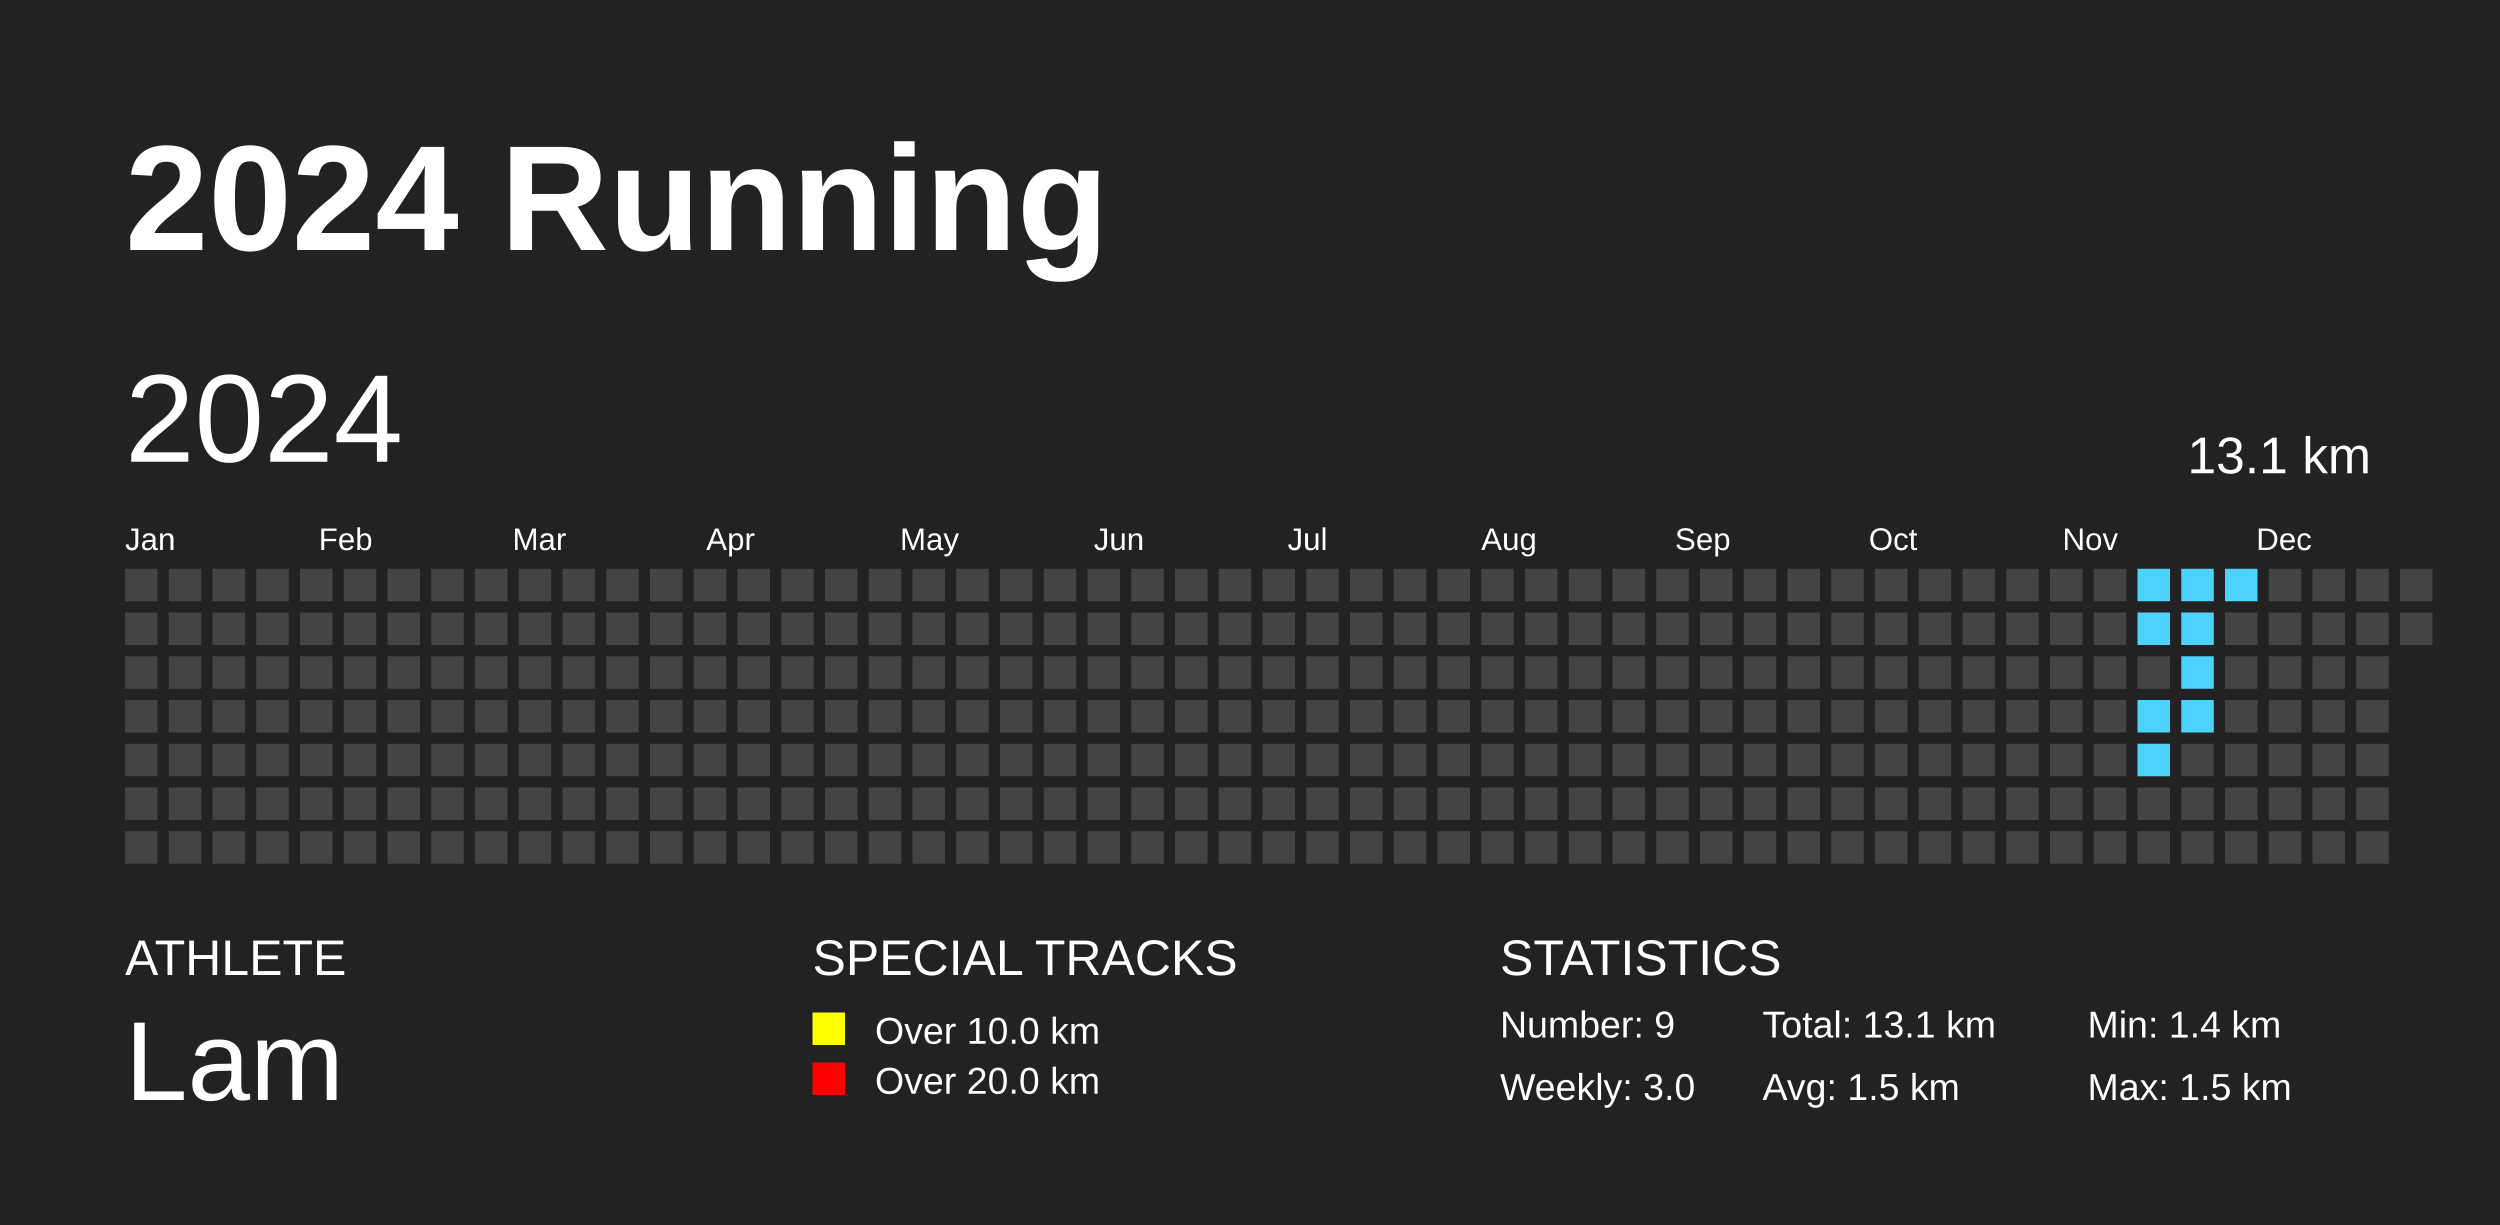
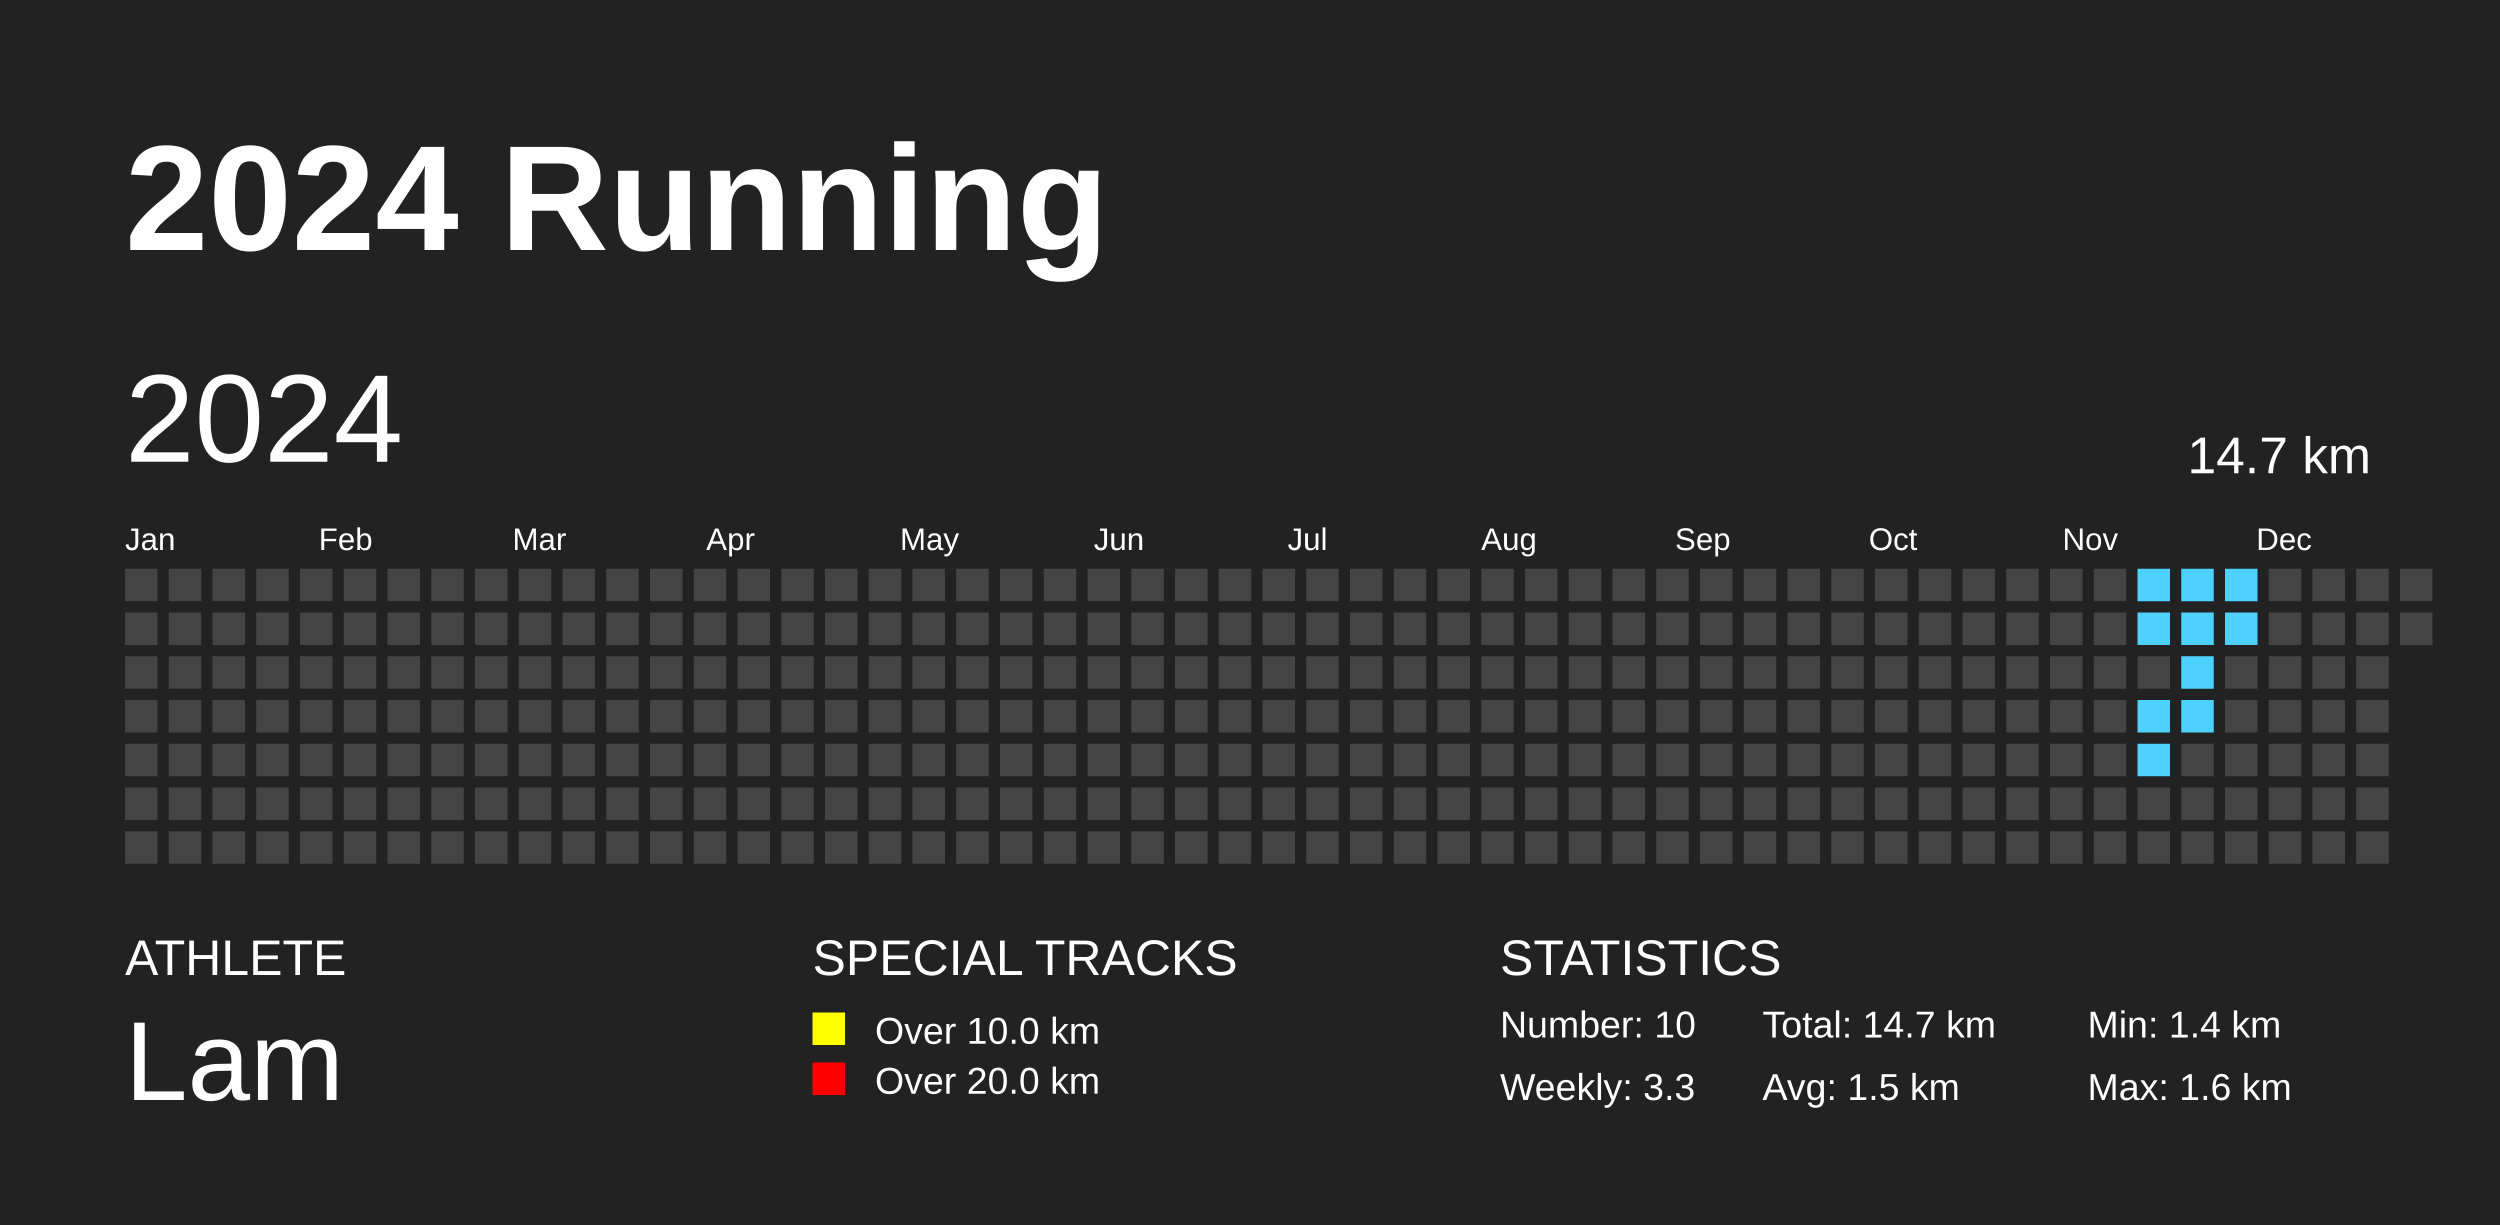
<svg xmlns="http://www.w3.org/2000/svg" baseProfile="full" height="98mm" version="1.1" viewBox="0,0,200,98" width="200mm">
  <defs />
  <rect fill="#222222" height="98" width="200" x="0" y="0" />
  <text fill="#FFFFFF" style="font-size:12px; font-family:Arial; font-weight:bold;" x="10" y="20">2024 Running</text>
  <text fill="#FFFFFF" style="font-size:4px; font-family:Arial" x="10" y="78">ATHLETE</text>
  <text fill="#FFFFFF" style="font-size:9px; font-family:Arial" x="10" y="88">Lam</text>
  <text fill="#FFFFFF" style="font-size:4px; font-family:Arial" x="65" y="78">SPECIAL TRACKS</text>
  <rect fill="yellow" height="2.6" width="2.6" x="65" y="81" />
  <text fill="#FFFFFF" style="font-size:3px; font-family:Arial" x="70" y="83.5">Over 10.0 km</text>
  <rect fill="red" height="2.6" width="2.6" x="65" y="85" />
  <text fill="#FFFFFF" style="font-size:3px; font-family:Arial" x="70" y="87.5">Over 20.0 km</text>
  <text fill="#FFFFFF" style="font-size:4px; font-family:Arial" x="120" y="78">STATISTICS</text>
-   <text fill="#FFFFFF" style="font-size:3px; font-family:Arial" x="120" y="83">Number: 9</text>
-   <text fill="#FFFFFF" style="font-size:3px; font-family:Arial" x="120" y="88">Weekly: 3.0</text>
-   <text fill="#FFFFFF" style="font-size:3px; font-family:Arial" x="141" y="83">Total: 13.1 km</text>
+   <text fill="#FFFFFF" style="font-size:3px; font-family:Arial" x="120" y="83">Number: 10</text>
+   <text fill="#FFFFFF" style="font-size:3px; font-family:Arial" x="120" y="88">Weekly: 3.3</text>
+   <text fill="#FFFFFF" style="font-size:3px; font-family:Arial" x="141" y="83">Total: 14.7 km</text>
  <text fill="#FFFFFF" style="font-size:3px; font-family:Arial" x="141" y="88">Avg: 1.5 km</text>
  <text fill="#FFFFFF" style="font-size:3px; font-family:Arial" x="167" y="83">Min: 1.4 km</text>
-   <text fill="#FFFFFF" style="font-size:3px; font-family:Arial" x="167" y="88">Max: 1.5 km</text>
+   <text fill="#FFFFFF" style="font-size:3px; font-family:Arial" x="167" y="88">Max: 1.6 km</text>
  <text dominant-baseline="hanging" fill="#FFFFFF" style="font-size:10.0px; font-family:Arial;" x="10" y="30">2024</text>
-   <text dominant-baseline="hanging" fill="#FFFFFF" style="font-size:4.125px; font-family:Arial;" x="175" y="35">13.1 km</text>
+   <text dominant-baseline="hanging" fill="#FFFFFF" style="font-size:4.125px; font-family:Arial;" x="175" y="35">14.7 km</text>
  <text fill="#FFFFFF" style="font-size:2.5px; font-family:Arial" x="10.0" y="44">Jan</text>
  <text fill="#FFFFFF" style="font-size:2.5px; font-family:Arial" x="25.5" y="44">Feb</text>
  <text fill="#FFFFFF" style="font-size:2.5px; font-family:Arial" x="41.0" y="44">Mar</text>
  <text fill="#FFFFFF" style="font-size:2.5px; font-family:Arial" x="56.5" y="44">Apr</text>
  <text fill="#FFFFFF" style="font-size:2.5px; font-family:Arial" x="72.0" y="44">May</text>
  <text fill="#FFFFFF" style="font-size:2.5px; font-family:Arial" x="87.5" y="44">Jun</text>
  <text fill="#FFFFFF" style="font-size:2.5px; font-family:Arial" x="103.0" y="44">Jul</text>
  <text fill="#FFFFFF" style="font-size:2.5px; font-family:Arial" x="118.5" y="44">Aug</text>
  <text fill="#FFFFFF" style="font-size:2.5px; font-family:Arial" x="134.0" y="44">Sep</text>
  <text fill="#FFFFFF" style="font-size:2.5px; font-family:Arial" x="149.5" y="44">Oct</text>
  <text fill="#FFFFFF" style="font-size:2.5px; font-family:Arial" x="165.0" y="44">Nov</text>
  <text fill="#FFFFFF" style="font-size:2.5px; font-family:Arial" x="180.5" y="44">Dec</text>
  <rect fill="#444444" height="2.6" width="2.6" x="10.0" y="45.5" />
  <rect fill="#444444" height="2.6" width="2.6" x="10.0" y="49.0" />
  <rect fill="#444444" height="2.6" width="2.6" x="10.0" y="52.5" />
  <rect fill="#444444" height="2.6" width="2.6" x="10.0" y="56.0" />
  <rect fill="#444444" height="2.6" width="2.6" x="10.0" y="59.5" />
  <rect fill="#444444" height="2.6" width="2.6" x="10.0" y="63.0" />
  <rect fill="#444444" height="2.6" width="2.6" x="10.0" y="66.5" />
  <rect fill="#444444" height="2.6" width="2.6" x="13.5" y="45.5" />
  <rect fill="#444444" height="2.6" width="2.6" x="13.5" y="49.0" />
  <rect fill="#444444" height="2.6" width="2.6" x="13.5" y="52.5" />
  <rect fill="#444444" height="2.6" width="2.6" x="13.5" y="56.0" />
  <rect fill="#444444" height="2.6" width="2.6" x="13.5" y="59.5" />
  <rect fill="#444444" height="2.6" width="2.6" x="13.5" y="63.0" />
  <rect fill="#444444" height="2.6" width="2.6" x="13.5" y="66.5" />
  <rect fill="#444444" height="2.6" width="2.6" x="17.0" y="45.5" />
  <rect fill="#444444" height="2.6" width="2.6" x="17.0" y="49.0" />
  <rect fill="#444444" height="2.6" width="2.6" x="17.0" y="52.5" />
  <rect fill="#444444" height="2.6" width="2.6" x="17.0" y="56.0" />
  <rect fill="#444444" height="2.6" width="2.6" x="17.0" y="59.5" />
  <rect fill="#444444" height="2.6" width="2.6" x="17.0" y="63.0" />
  <rect fill="#444444" height="2.6" width="2.6" x="17.0" y="66.5" />
  <rect fill="#444444" height="2.6" width="2.6" x="20.5" y="45.5" />
  <rect fill="#444444" height="2.6" width="2.6" x="20.5" y="49.0" />
  <rect fill="#444444" height="2.6" width="2.6" x="20.5" y="52.5" />
  <rect fill="#444444" height="2.6" width="2.6" x="20.5" y="56.0" />
  <rect fill="#444444" height="2.6" width="2.6" x="20.5" y="59.5" />
  <rect fill="#444444" height="2.6" width="2.6" x="20.5" y="63.0" />
  <rect fill="#444444" height="2.6" width="2.6" x="20.5" y="66.5" />
  <rect fill="#444444" height="2.6" width="2.6" x="24.0" y="45.5" />
  <rect fill="#444444" height="2.6" width="2.6" x="24.0" y="49.0" />
  <rect fill="#444444" height="2.6" width="2.6" x="24.0" y="52.5" />
  <rect fill="#444444" height="2.6" width="2.6" x="24.0" y="56.0" />
  <rect fill="#444444" height="2.6" width="2.6" x="24.0" y="59.5" />
  <rect fill="#444444" height="2.6" width="2.6" x="24.0" y="63.0" />
  <rect fill="#444444" height="2.6" width="2.6" x="24.0" y="66.5" />
  <rect fill="#444444" height="2.6" width="2.6" x="27.5" y="45.5" />
  <rect fill="#444444" height="2.6" width="2.6" x="27.5" y="49.0" />
  <rect fill="#444444" height="2.6" width="2.6" x="27.5" y="52.5" />
  <rect fill="#444444" height="2.6" width="2.6" x="27.5" y="56.0" />
  <rect fill="#444444" height="2.6" width="2.6" x="27.5" y="59.5" />
  <rect fill="#444444" height="2.6" width="2.6" x="27.5" y="63.0" />
  <rect fill="#444444" height="2.6" width="2.6" x="27.5" y="66.5" />
  <rect fill="#444444" height="2.6" width="2.6" x="31.0" y="45.5" />
  <rect fill="#444444" height="2.6" width="2.6" x="31.0" y="49.0" />
  <rect fill="#444444" height="2.6" width="2.6" x="31.0" y="52.5" />
  <rect fill="#444444" height="2.6" width="2.6" x="31.0" y="56.0" />
  <rect fill="#444444" height="2.6" width="2.6" x="31.0" y="59.5" />
  <rect fill="#444444" height="2.6" width="2.6" x="31.0" y="63.0" />
  <rect fill="#444444" height="2.6" width="2.6" x="31.0" y="66.5" />
  <rect fill="#444444" height="2.6" width="2.6" x="34.5" y="45.5" />
  <rect fill="#444444" height="2.6" width="2.6" x="34.5" y="49.0" />
  <rect fill="#444444" height="2.6" width="2.6" x="34.5" y="52.5" />
  <rect fill="#444444" height="2.6" width="2.6" x="34.5" y="56.0" />
  <rect fill="#444444" height="2.6" width="2.6" x="34.5" y="59.5" />
  <rect fill="#444444" height="2.6" width="2.6" x="34.5" y="63.0" />
  <rect fill="#444444" height="2.6" width="2.6" x="34.5" y="66.5" />
  <rect fill="#444444" height="2.6" width="2.6" x="38.0" y="45.5" />
  <rect fill="#444444" height="2.6" width="2.6" x="38.0" y="49.0" />
  <rect fill="#444444" height="2.6" width="2.6" x="38.0" y="52.5" />
  <rect fill="#444444" height="2.6" width="2.6" x="38.0" y="56.0" />
  <rect fill="#444444" height="2.6" width="2.6" x="38.0" y="59.5" />
  <rect fill="#444444" height="2.6" width="2.6" x="38.0" y="63.0" />
  <rect fill="#444444" height="2.6" width="2.6" x="38.0" y="66.5" />
  <rect fill="#444444" height="2.6" width="2.6" x="41.5" y="45.5" />
  <rect fill="#444444" height="2.6" width="2.6" x="41.5" y="49.0" />
  <rect fill="#444444" height="2.6" width="2.6" x="41.5" y="52.5" />
  <rect fill="#444444" height="2.6" width="2.6" x="41.5" y="56.0" />
  <rect fill="#444444" height="2.6" width="2.6" x="41.5" y="59.5" />
  <rect fill="#444444" height="2.6" width="2.6" x="41.5" y="63.0" />
  <rect fill="#444444" height="2.6" width="2.6" x="41.5" y="66.5" />
  <rect fill="#444444" height="2.6" width="2.6" x="45.0" y="45.5" />
  <rect fill="#444444" height="2.6" width="2.6" x="45.0" y="49.0" />
  <rect fill="#444444" height="2.6" width="2.6" x="45.0" y="52.5" />
  <rect fill="#444444" height="2.6" width="2.6" x="45.0" y="56.0" />
  <rect fill="#444444" height="2.6" width="2.6" x="45.0" y="59.5" />
  <rect fill="#444444" height="2.6" width="2.6" x="45.0" y="63.0" />
  <rect fill="#444444" height="2.6" width="2.6" x="45.0" y="66.5" />
  <rect fill="#444444" height="2.6" width="2.6" x="48.5" y="45.5" />
  <rect fill="#444444" height="2.6" width="2.6" x="48.5" y="49.0" />
  <rect fill="#444444" height="2.6" width="2.6" x="48.5" y="52.5" />
  <rect fill="#444444" height="2.6" width="2.6" x="48.5" y="56.0" />
  <rect fill="#444444" height="2.6" width="2.6" x="48.5" y="59.5" />
  <rect fill="#444444" height="2.6" width="2.6" x="48.5" y="63.0" />
  <rect fill="#444444" height="2.6" width="2.6" x="48.5" y="66.5" />
  <rect fill="#444444" height="2.6" width="2.6" x="52.0" y="45.5" />
  <rect fill="#444444" height="2.6" width="2.6" x="52.0" y="49.0" />
  <rect fill="#444444" height="2.6" width="2.6" x="52.0" y="52.5" />
  <rect fill="#444444" height="2.6" width="2.6" x="52.0" y="56.0" />
  <rect fill="#444444" height="2.6" width="2.6" x="52.0" y="59.5" />
  <rect fill="#444444" height="2.6" width="2.6" x="52.0" y="63.0" />
  <rect fill="#444444" height="2.6" width="2.6" x="52.0" y="66.5" />
  <rect fill="#444444" height="2.6" width="2.6" x="55.5" y="45.5" />
  <rect fill="#444444" height="2.6" width="2.6" x="55.5" y="49.0" />
  <rect fill="#444444" height="2.6" width="2.6" x="55.5" y="52.5" />
  <rect fill="#444444" height="2.6" width="2.6" x="55.5" y="56.0" />
  <rect fill="#444444" height="2.6" width="2.6" x="55.5" y="59.5" />
  <rect fill="#444444" height="2.6" width="2.6" x="55.5" y="63.0" />
  <rect fill="#444444" height="2.6" width="2.6" x="55.5" y="66.5" />
  <rect fill="#444444" height="2.6" width="2.6" x="59.0" y="45.5" />
  <rect fill="#444444" height="2.6" width="2.6" x="59.0" y="49.0" />
  <rect fill="#444444" height="2.6" width="2.6" x="59.0" y="52.5" />
  <rect fill="#444444" height="2.6" width="2.6" x="59.0" y="56.0" />
  <rect fill="#444444" height="2.6" width="2.6" x="59.0" y="59.5" />
  <rect fill="#444444" height="2.6" width="2.6" x="59.0" y="63.0" />
  <rect fill="#444444" height="2.6" width="2.6" x="59.0" y="66.5" />
  <rect fill="#444444" height="2.6" width="2.6" x="62.5" y="45.5" />
  <rect fill="#444444" height="2.6" width="2.6" x="62.5" y="49.0" />
  <rect fill="#444444" height="2.6" width="2.6" x="62.5" y="52.5" />
  <rect fill="#444444" height="2.6" width="2.6" x="62.5" y="56.0" />
  <rect fill="#444444" height="2.6" width="2.6" x="62.5" y="59.5" />
  <rect fill="#444444" height="2.6" width="2.6" x="62.5" y="63.0" />
  <rect fill="#444444" height="2.6" width="2.6" x="62.5" y="66.5" />
  <rect fill="#444444" height="2.6" width="2.6" x="66.0" y="45.5" />
  <rect fill="#444444" height="2.6" width="2.6" x="66.0" y="49.0" />
  <rect fill="#444444" height="2.6" width="2.6" x="66.0" y="52.5" />
  <rect fill="#444444" height="2.6" width="2.6" x="66.0" y="56.0" />
  <rect fill="#444444" height="2.6" width="2.6" x="66.0" y="59.5" />
  <rect fill="#444444" height="2.6" width="2.6" x="66.0" y="63.0" />
  <rect fill="#444444" height="2.6" width="2.6" x="66.0" y="66.5" />
  <rect fill="#444444" height="2.6" width="2.6" x="69.5" y="45.5" />
  <rect fill="#444444" height="2.6" width="2.6" x="69.5" y="49.0" />
  <rect fill="#444444" height="2.6" width="2.6" x="69.5" y="52.5" />
  <rect fill="#444444" height="2.6" width="2.6" x="69.5" y="56.0" />
  <rect fill="#444444" height="2.6" width="2.6" x="69.5" y="59.5" />
  <rect fill="#444444" height="2.6" width="2.6" x="69.5" y="63.0" />
  <rect fill="#444444" height="2.6" width="2.6" x="69.5" y="66.5" />
  <rect fill="#444444" height="2.6" width="2.6" x="73.0" y="45.5" />
  <rect fill="#444444" height="2.6" width="2.6" x="73.0" y="49.0" />
  <rect fill="#444444" height="2.6" width="2.6" x="73.0" y="52.5" />
  <rect fill="#444444" height="2.6" width="2.6" x="73.0" y="56.0" />
  <rect fill="#444444" height="2.6" width="2.6" x="73.0" y="59.5" />
  <rect fill="#444444" height="2.6" width="2.6" x="73.0" y="63.0" />
  <rect fill="#444444" height="2.6" width="2.6" x="73.0" y="66.5" />
  <rect fill="#444444" height="2.6" width="2.6" x="76.5" y="45.5" />
  <rect fill="#444444" height="2.6" width="2.6" x="76.5" y="49.0" />
  <rect fill="#444444" height="2.6" width="2.6" x="76.5" y="52.5" />
  <rect fill="#444444" height="2.6" width="2.6" x="76.5" y="56.0" />
  <rect fill="#444444" height="2.6" width="2.6" x="76.5" y="59.5" />
  <rect fill="#444444" height="2.6" width="2.6" x="76.5" y="63.0" />
  <rect fill="#444444" height="2.6" width="2.6" x="76.5" y="66.5" />
  <rect fill="#444444" height="2.6" width="2.6" x="80.0" y="45.5" />
  <rect fill="#444444" height="2.6" width="2.6" x="80.0" y="49.0" />
  <rect fill="#444444" height="2.6" width="2.6" x="80.0" y="52.5" />
  <rect fill="#444444" height="2.6" width="2.6" x="80.0" y="56.0" />
  <rect fill="#444444" height="2.6" width="2.6" x="80.0" y="59.5" />
  <rect fill="#444444" height="2.6" width="2.6" x="80.0" y="63.0" />
  <rect fill="#444444" height="2.6" width="2.6" x="80.0" y="66.5" />
  <rect fill="#444444" height="2.6" width="2.6" x="83.5" y="45.5" />
  <rect fill="#444444" height="2.6" width="2.6" x="83.5" y="49.0" />
  <rect fill="#444444" height="2.6" width="2.6" x="83.5" y="52.5" />
  <rect fill="#444444" height="2.6" width="2.6" x="83.5" y="56.0" />
  <rect fill="#444444" height="2.6" width="2.6" x="83.5" y="59.5" />
  <rect fill="#444444" height="2.6" width="2.6" x="83.5" y="63.0" />
  <rect fill="#444444" height="2.6" width="2.6" x="83.5" y="66.5" />
  <rect fill="#444444" height="2.6" width="2.6" x="87.0" y="45.5" />
  <rect fill="#444444" height="2.6" width="2.6" x="87.0" y="49.0" />
  <rect fill="#444444" height="2.6" width="2.6" x="87.0" y="52.5" />
  <rect fill="#444444" height="2.6" width="2.6" x="87.0" y="56.0" />
  <rect fill="#444444" height="2.6" width="2.6" x="87.0" y="59.5" />
  <rect fill="#444444" height="2.6" width="2.6" x="87.0" y="63.0" />
  <rect fill="#444444" height="2.6" width="2.6" x="87.0" y="66.5" />
  <rect fill="#444444" height="2.6" width="2.6" x="90.5" y="45.5" />
  <rect fill="#444444" height="2.6" width="2.6" x="90.5" y="49.0" />
  <rect fill="#444444" height="2.6" width="2.6" x="90.5" y="52.5" />
  <rect fill="#444444" height="2.6" width="2.6" x="90.5" y="56.0" />
  <rect fill="#444444" height="2.6" width="2.6" x="90.5" y="59.5" />
  <rect fill="#444444" height="2.6" width="2.6" x="90.5" y="63.0" />
  <rect fill="#444444" height="2.6" width="2.6" x="90.5" y="66.5" />
  <rect fill="#444444" height="2.6" width="2.6" x="94.0" y="45.5" />
  <rect fill="#444444" height="2.6" width="2.6" x="94.0" y="49.0" />
  <rect fill="#444444" height="2.6" width="2.6" x="94.0" y="52.5" />
  <rect fill="#444444" height="2.6" width="2.6" x="94.0" y="56.0" />
  <rect fill="#444444" height="2.6" width="2.6" x="94.0" y="59.5" />
  <rect fill="#444444" height="2.6" width="2.6" x="94.0" y="63.0" />
  <rect fill="#444444" height="2.6" width="2.6" x="94.0" y="66.5" />
  <rect fill="#444444" height="2.6" width="2.6" x="97.5" y="45.5" />
  <rect fill="#444444" height="2.6" width="2.6" x="97.5" y="49.0" />
  <rect fill="#444444" height="2.6" width="2.6" x="97.5" y="52.5" />
  <rect fill="#444444" height="2.6" width="2.6" x="97.5" y="56.0" />
  <rect fill="#444444" height="2.6" width="2.6" x="97.5" y="59.5" />
  <rect fill="#444444" height="2.6" width="2.6" x="97.5" y="63.0" />
  <rect fill="#444444" height="2.6" width="2.6" x="97.5" y="66.5" />
  <rect fill="#444444" height="2.6" width="2.6" x="101.0" y="45.5" />
  <rect fill="#444444" height="2.6" width="2.6" x="101.0" y="49.0" />
  <rect fill="#444444" height="2.6" width="2.6" x="101.0" y="52.5" />
  <rect fill="#444444" height="2.6" width="2.6" x="101.0" y="56.0" />
  <rect fill="#444444" height="2.6" width="2.6" x="101.0" y="59.5" />
  <rect fill="#444444" height="2.6" width="2.6" x="101.0" y="63.0" />
  <rect fill="#444444" height="2.6" width="2.6" x="101.0" y="66.5" />
  <rect fill="#444444" height="2.6" width="2.6" x="104.5" y="45.5" />
  <rect fill="#444444" height="2.6" width="2.6" x="104.5" y="49.0" />
  <rect fill="#444444" height="2.6" width="2.6" x="104.5" y="52.5" />
  <rect fill="#444444" height="2.6" width="2.6" x="104.5" y="56.0" />
  <rect fill="#444444" height="2.6" width="2.6" x="104.5" y="59.5" />
  <rect fill="#444444" height="2.6" width="2.6" x="104.5" y="63.0" />
  <rect fill="#444444" height="2.6" width="2.6" x="104.5" y="66.5" />
  <rect fill="#444444" height="2.6" width="2.6" x="108.0" y="45.5" />
  <rect fill="#444444" height="2.6" width="2.6" x="108.0" y="49.0" />
  <rect fill="#444444" height="2.6" width="2.6" x="108.0" y="52.5" />
  <rect fill="#444444" height="2.6" width="2.6" x="108.0" y="56.0" />
  <rect fill="#444444" height="2.6" width="2.6" x="108.0" y="59.5" />
  <rect fill="#444444" height="2.6" width="2.6" x="108.0" y="63.0" />
  <rect fill="#444444" height="2.6" width="2.6" x="108.0" y="66.5" />
  <rect fill="#444444" height="2.6" width="2.6" x="111.5" y="45.5" />
  <rect fill="#444444" height="2.6" width="2.6" x="111.5" y="49.0" />
  <rect fill="#444444" height="2.6" width="2.6" x="111.5" y="52.5" />
  <rect fill="#444444" height="2.6" width="2.6" x="111.5" y="56.0" />
  <rect fill="#444444" height="2.6" width="2.6" x="111.5" y="59.5" />
  <rect fill="#444444" height="2.6" width="2.6" x="111.5" y="63.0" />
  <rect fill="#444444" height="2.6" width="2.6" x="111.5" y="66.5" />
  <rect fill="#444444" height="2.6" width="2.6" x="115.0" y="45.5" />
  <rect fill="#444444" height="2.6" width="2.6" x="115.0" y="49.0" />
  <rect fill="#444444" height="2.6" width="2.6" x="115.0" y="52.5" />
  <rect fill="#444444" height="2.6" width="2.6" x="115.0" y="56.0" />
  <rect fill="#444444" height="2.6" width="2.6" x="115.0" y="59.5" />
  <rect fill="#444444" height="2.6" width="2.6" x="115.0" y="63.0" />
  <rect fill="#444444" height="2.6" width="2.6" x="115.0" y="66.5" />
  <rect fill="#444444" height="2.6" width="2.6" x="118.5" y="45.5" />
  <rect fill="#444444" height="2.6" width="2.6" x="118.5" y="49.0" />
  <rect fill="#444444" height="2.6" width="2.6" x="118.5" y="52.5" />
  <rect fill="#444444" height="2.6" width="2.6" x="118.5" y="56.0" />
  <rect fill="#444444" height="2.6" width="2.6" x="118.5" y="59.5" />
  <rect fill="#444444" height="2.6" width="2.6" x="118.5" y="63.0" />
  <rect fill="#444444" height="2.6" width="2.6" x="118.5" y="66.5" />
  <rect fill="#444444" height="2.6" width="2.6" x="122.0" y="45.5" />
  <rect fill="#444444" height="2.6" width="2.6" x="122.0" y="49.0" />
  <rect fill="#444444" height="2.6" width="2.6" x="122.0" y="52.5" />
  <rect fill="#444444" height="2.6" width="2.6" x="122.0" y="56.0" />
  <rect fill="#444444" height="2.6" width="2.6" x="122.0" y="59.5" />
  <rect fill="#444444" height="2.6" width="2.6" x="122.0" y="63.0" />
  <rect fill="#444444" height="2.6" width="2.6" x="122.0" y="66.5" />
  <rect fill="#444444" height="2.6" width="2.6" x="125.5" y="45.5" />
  <rect fill="#444444" height="2.6" width="2.6" x="125.5" y="49.0" />
  <rect fill="#444444" height="2.6" width="2.6" x="125.5" y="52.5" />
  <rect fill="#444444" height="2.6" width="2.6" x="125.5" y="56.0" />
  <rect fill="#444444" height="2.6" width="2.6" x="125.5" y="59.5" />
  <rect fill="#444444" height="2.6" width="2.6" x="125.5" y="63.0" />
  <rect fill="#444444" height="2.6" width="2.6" x="125.5" y="66.5" />
  <rect fill="#444444" height="2.6" width="2.6" x="129.0" y="45.5" />
  <rect fill="#444444" height="2.6" width="2.6" x="129.0" y="49.0" />
  <rect fill="#444444" height="2.6" width="2.6" x="129.0" y="52.5" />
  <rect fill="#444444" height="2.6" width="2.6" x="129.0" y="56.0" />
  <rect fill="#444444" height="2.6" width="2.6" x="129.0" y="59.5" />
  <rect fill="#444444" height="2.6" width="2.6" x="129.0" y="63.0" />
  <rect fill="#444444" height="2.6" width="2.6" x="129.0" y="66.5" />
  <rect fill="#444444" height="2.6" width="2.6" x="132.5" y="45.5" />
  <rect fill="#444444" height="2.6" width="2.6" x="132.5" y="49.0" />
  <rect fill="#444444" height="2.6" width="2.6" x="132.5" y="52.5" />
  <rect fill="#444444" height="2.6" width="2.6" x="132.5" y="56.0" />
  <rect fill="#444444" height="2.6" width="2.6" x="132.5" y="59.5" />
  <rect fill="#444444" height="2.6" width="2.6" x="132.5" y="63.0" />
  <rect fill="#444444" height="2.6" width="2.6" x="132.5" y="66.5" />
  <rect fill="#444444" height="2.6" width="2.6" x="136.0" y="45.5" />
  <rect fill="#444444" height="2.6" width="2.6" x="136.0" y="49.0" />
  <rect fill="#444444" height="2.6" width="2.6" x="136.0" y="52.5" />
  <rect fill="#444444" height="2.6" width="2.6" x="136.0" y="56.0" />
  <rect fill="#444444" height="2.6" width="2.6" x="136.0" y="59.5" />
  <rect fill="#444444" height="2.6" width="2.6" x="136.0" y="63.0" />
  <rect fill="#444444" height="2.6" width="2.6" x="136.0" y="66.5" />
  <rect fill="#444444" height="2.6" width="2.6" x="139.5" y="45.5" />
  <rect fill="#444444" height="2.6" width="2.6" x="139.5" y="49.0" />
  <rect fill="#444444" height="2.6" width="2.6" x="139.5" y="52.5" />
  <rect fill="#444444" height="2.6" width="2.6" x="139.5" y="56.0" />
  <rect fill="#444444" height="2.6" width="2.6" x="139.5" y="59.5" />
  <rect fill="#444444" height="2.6" width="2.6" x="139.5" y="63.0" />
  <rect fill="#444444" height="2.6" width="2.6" x="139.5" y="66.5" />
  <rect fill="#444444" height="2.6" width="2.6" x="143.0" y="45.5" />
  <rect fill="#444444" height="2.6" width="2.6" x="143.0" y="49.0" />
  <rect fill="#444444" height="2.6" width="2.6" x="143.0" y="52.5" />
  <rect fill="#444444" height="2.6" width="2.6" x="143.0" y="56.0" />
  <rect fill="#444444" height="2.6" width="2.6" x="143.0" y="59.5" />
  <rect fill="#444444" height="2.6" width="2.6" x="143.0" y="63.0" />
  <rect fill="#444444" height="2.6" width="2.6" x="143.0" y="66.5" />
  <rect fill="#444444" height="2.6" width="2.6" x="146.5" y="45.5" />
  <rect fill="#444444" height="2.6" width="2.6" x="146.5" y="49.0" />
  <rect fill="#444444" height="2.6" width="2.6" x="146.5" y="52.5" />
  <rect fill="#444444" height="2.6" width="2.6" x="146.5" y="56.0" />
  <rect fill="#444444" height="2.6" width="2.6" x="146.5" y="59.5" />
  <rect fill="#444444" height="2.6" width="2.6" x="146.5" y="63.0" />
  <rect fill="#444444" height="2.6" width="2.6" x="146.5" y="66.5" />
  <rect fill="#444444" height="2.6" width="2.6" x="150.0" y="45.5" />
  <rect fill="#444444" height="2.6" width="2.6" x="150.0" y="49.0" />
  <rect fill="#444444" height="2.6" width="2.6" x="150.0" y="52.5" />
  <rect fill="#444444" height="2.6" width="2.6" x="150.0" y="56.0" />
  <rect fill="#444444" height="2.6" width="2.6" x="150.0" y="59.5" />
  <rect fill="#444444" height="2.6" width="2.6" x="150.0" y="63.0" />
  <rect fill="#444444" height="2.6" width="2.6" x="150.0" y="66.5" />
  <rect fill="#444444" height="2.6" width="2.6" x="153.5" y="45.5" />
  <rect fill="#444444" height="2.6" width="2.6" x="153.5" y="49.0" />
  <rect fill="#444444" height="2.6" width="2.6" x="153.5" y="52.5" />
  <rect fill="#444444" height="2.6" width="2.6" x="153.5" y="56.0" />
  <rect fill="#444444" height="2.6" width="2.6" x="153.5" y="59.5" />
  <rect fill="#444444" height="2.6" width="2.6" x="153.5" y="63.0" />
  <rect fill="#444444" height="2.6" width="2.6" x="153.5" y="66.5" />
  <rect fill="#444444" height="2.6" width="2.6" x="157.0" y="45.5" />
  <rect fill="#444444" height="2.6" width="2.6" x="157.0" y="49.0" />
  <rect fill="#444444" height="2.6" width="2.6" x="157.0" y="52.5" />
  <rect fill="#444444" height="2.6" width="2.6" x="157.0" y="56.0" />
  <rect fill="#444444" height="2.6" width="2.6" x="157.0" y="59.5" />
  <rect fill="#444444" height="2.6" width="2.6" x="157.0" y="63.0" />
  <rect fill="#444444" height="2.6" width="2.6" x="157.0" y="66.5" />
  <rect fill="#444444" height="2.6" width="2.6" x="160.5" y="45.5" />
  <rect fill="#444444" height="2.6" width="2.6" x="160.5" y="49.0" />
  <rect fill="#444444" height="2.6" width="2.6" x="160.5" y="52.5" />
  <rect fill="#444444" height="2.6" width="2.6" x="160.5" y="56.0" />
  <rect fill="#444444" height="2.6" width="2.6" x="160.5" y="59.5" />
  <rect fill="#444444" height="2.6" width="2.6" x="160.5" y="63.0" />
  <rect fill="#444444" height="2.6" width="2.6" x="160.5" y="66.5" />
  <rect fill="#444444" height="2.6" width="2.6" x="164.0" y="45.5" />
  <rect fill="#444444" height="2.6" width="2.6" x="164.0" y="49.0" />
  <rect fill="#444444" height="2.6" width="2.6" x="164.0" y="52.5" />
  <rect fill="#444444" height="2.6" width="2.6" x="164.0" y="56.0" />
  <rect fill="#444444" height="2.6" width="2.6" x="164.0" y="59.5" />
  <rect fill="#444444" height="2.6" width="2.6" x="164.0" y="63.0" />
  <rect fill="#444444" height="2.6" width="2.6" x="164.0" y="66.5" />
  <rect fill="#444444" height="2.6" width="2.6" x="167.5" y="45.5" />
  <rect fill="#444444" height="2.6" width="2.6" x="167.5" y="49.0" />
  <rect fill="#444444" height="2.6" width="2.6" x="167.5" y="52.5" />
  <rect fill="#444444" height="2.6" width="2.6" x="167.5" y="56.0" />
  <rect fill="#444444" height="2.6" width="2.6" x="167.5" y="59.5" />
  <rect fill="#444444" height="2.6" width="2.6" x="167.5" y="63.0" />
  <rect fill="#444444" height="2.6" width="2.6" x="167.5" y="66.5" />
  <rect fill="#4DD2FF" height="2.6" width="2.6" x="171.0" y="45.5" />
  <rect fill="#4DD2FF" height="2.6" width="2.6" x="171.0" y="49.0" />
  <rect fill="#444444" height="2.6" width="2.6" x="171.0" y="52.5" />
  <rect fill="#4DD2FF" height="2.6" width="2.6" x="171.0" y="56.0" />
  <rect fill="#4DD2FF" height="2.6" width="2.6" x="171.0" y="59.5" />
  <rect fill="#444444" height="2.6" width="2.6" x="171.0" y="63.0" />
  <rect fill="#444444" height="2.6" width="2.6" x="171.0" y="66.5" />
  <rect fill="#4DD2FF" height="2.6" width="2.6" x="174.5" y="45.5" />
  <rect fill="#4DD2FF" height="2.6" width="2.6" x="174.5" y="49.0" />
  <rect fill="#4DD2FF" height="2.6" width="2.6" x="174.5" y="52.5" />
  <rect fill="#4DD2FF" height="2.6" width="2.6" x="174.5" y="56.0" />
  <rect fill="#444444" height="2.6" width="2.6" x="174.5" y="59.5" />
  <rect fill="#444444" height="2.6" width="2.6" x="174.5" y="63.0" />
  <rect fill="#444444" height="2.6" width="2.6" x="174.5" y="66.5" />
  <rect fill="#4DD2FF" height="2.6" width="2.6" x="178.0" y="45.5" />
-   <rect fill="#444444" height="2.6" width="2.6" x="178.0" y="49.0" />
+   <rect fill="#4DD2FF" height="2.6" width="2.6" x="178.0" y="49.0" />
  <rect fill="#444444" height="2.6" width="2.6" x="178.0" y="52.5" />
  <rect fill="#444444" height="2.6" width="2.6" x="178.0" y="56.0" />
  <rect fill="#444444" height="2.6" width="2.6" x="178.0" y="59.5" />
  <rect fill="#444444" height="2.6" width="2.6" x="178.0" y="63.0" />
  <rect fill="#444444" height="2.6" width="2.6" x="178.0" y="66.5" />
  <rect fill="#444444" height="2.6" width="2.6" x="181.5" y="45.5" />
  <rect fill="#444444" height="2.6" width="2.6" x="181.5" y="49.0" />
  <rect fill="#444444" height="2.6" width="2.6" x="181.5" y="52.5" />
  <rect fill="#444444" height="2.6" width="2.6" x="181.5" y="56.0" />
  <rect fill="#444444" height="2.6" width="2.6" x="181.5" y="59.5" />
  <rect fill="#444444" height="2.6" width="2.6" x="181.5" y="63.0" />
  <rect fill="#444444" height="2.6" width="2.6" x="181.5" y="66.5" />
  <rect fill="#444444" height="2.6" width="2.6" x="185.0" y="45.5" />
  <rect fill="#444444" height="2.6" width="2.6" x="185.0" y="49.0" />
  <rect fill="#444444" height="2.6" width="2.6" x="185.0" y="52.5" />
  <rect fill="#444444" height="2.6" width="2.6" x="185.0" y="56.0" />
  <rect fill="#444444" height="2.6" width="2.6" x="185.0" y="59.5" />
  <rect fill="#444444" height="2.6" width="2.6" x="185.0" y="63.0" />
  <rect fill="#444444" height="2.6" width="2.6" x="185.0" y="66.5" />
  <rect fill="#444444" height="2.6" width="2.6" x="188.5" y="45.5" />
  <rect fill="#444444" height="2.6" width="2.6" x="188.5" y="49.0" />
  <rect fill="#444444" height="2.6" width="2.6" x="188.5" y="52.5" />
  <rect fill="#444444" height="2.6" width="2.6" x="188.5" y="56.0" />
  <rect fill="#444444" height="2.6" width="2.6" x="188.5" y="59.5" />
  <rect fill="#444444" height="2.6" width="2.6" x="188.5" y="63.0" />
  <rect fill="#444444" height="2.6" width="2.6" x="188.5" y="66.5" />
  <rect fill="#444444" height="2.6" width="2.6" x="192.0" y="45.5" />
  <rect fill="#444444" height="2.6" width="2.6" x="192.0" y="49.0" />
</svg>
